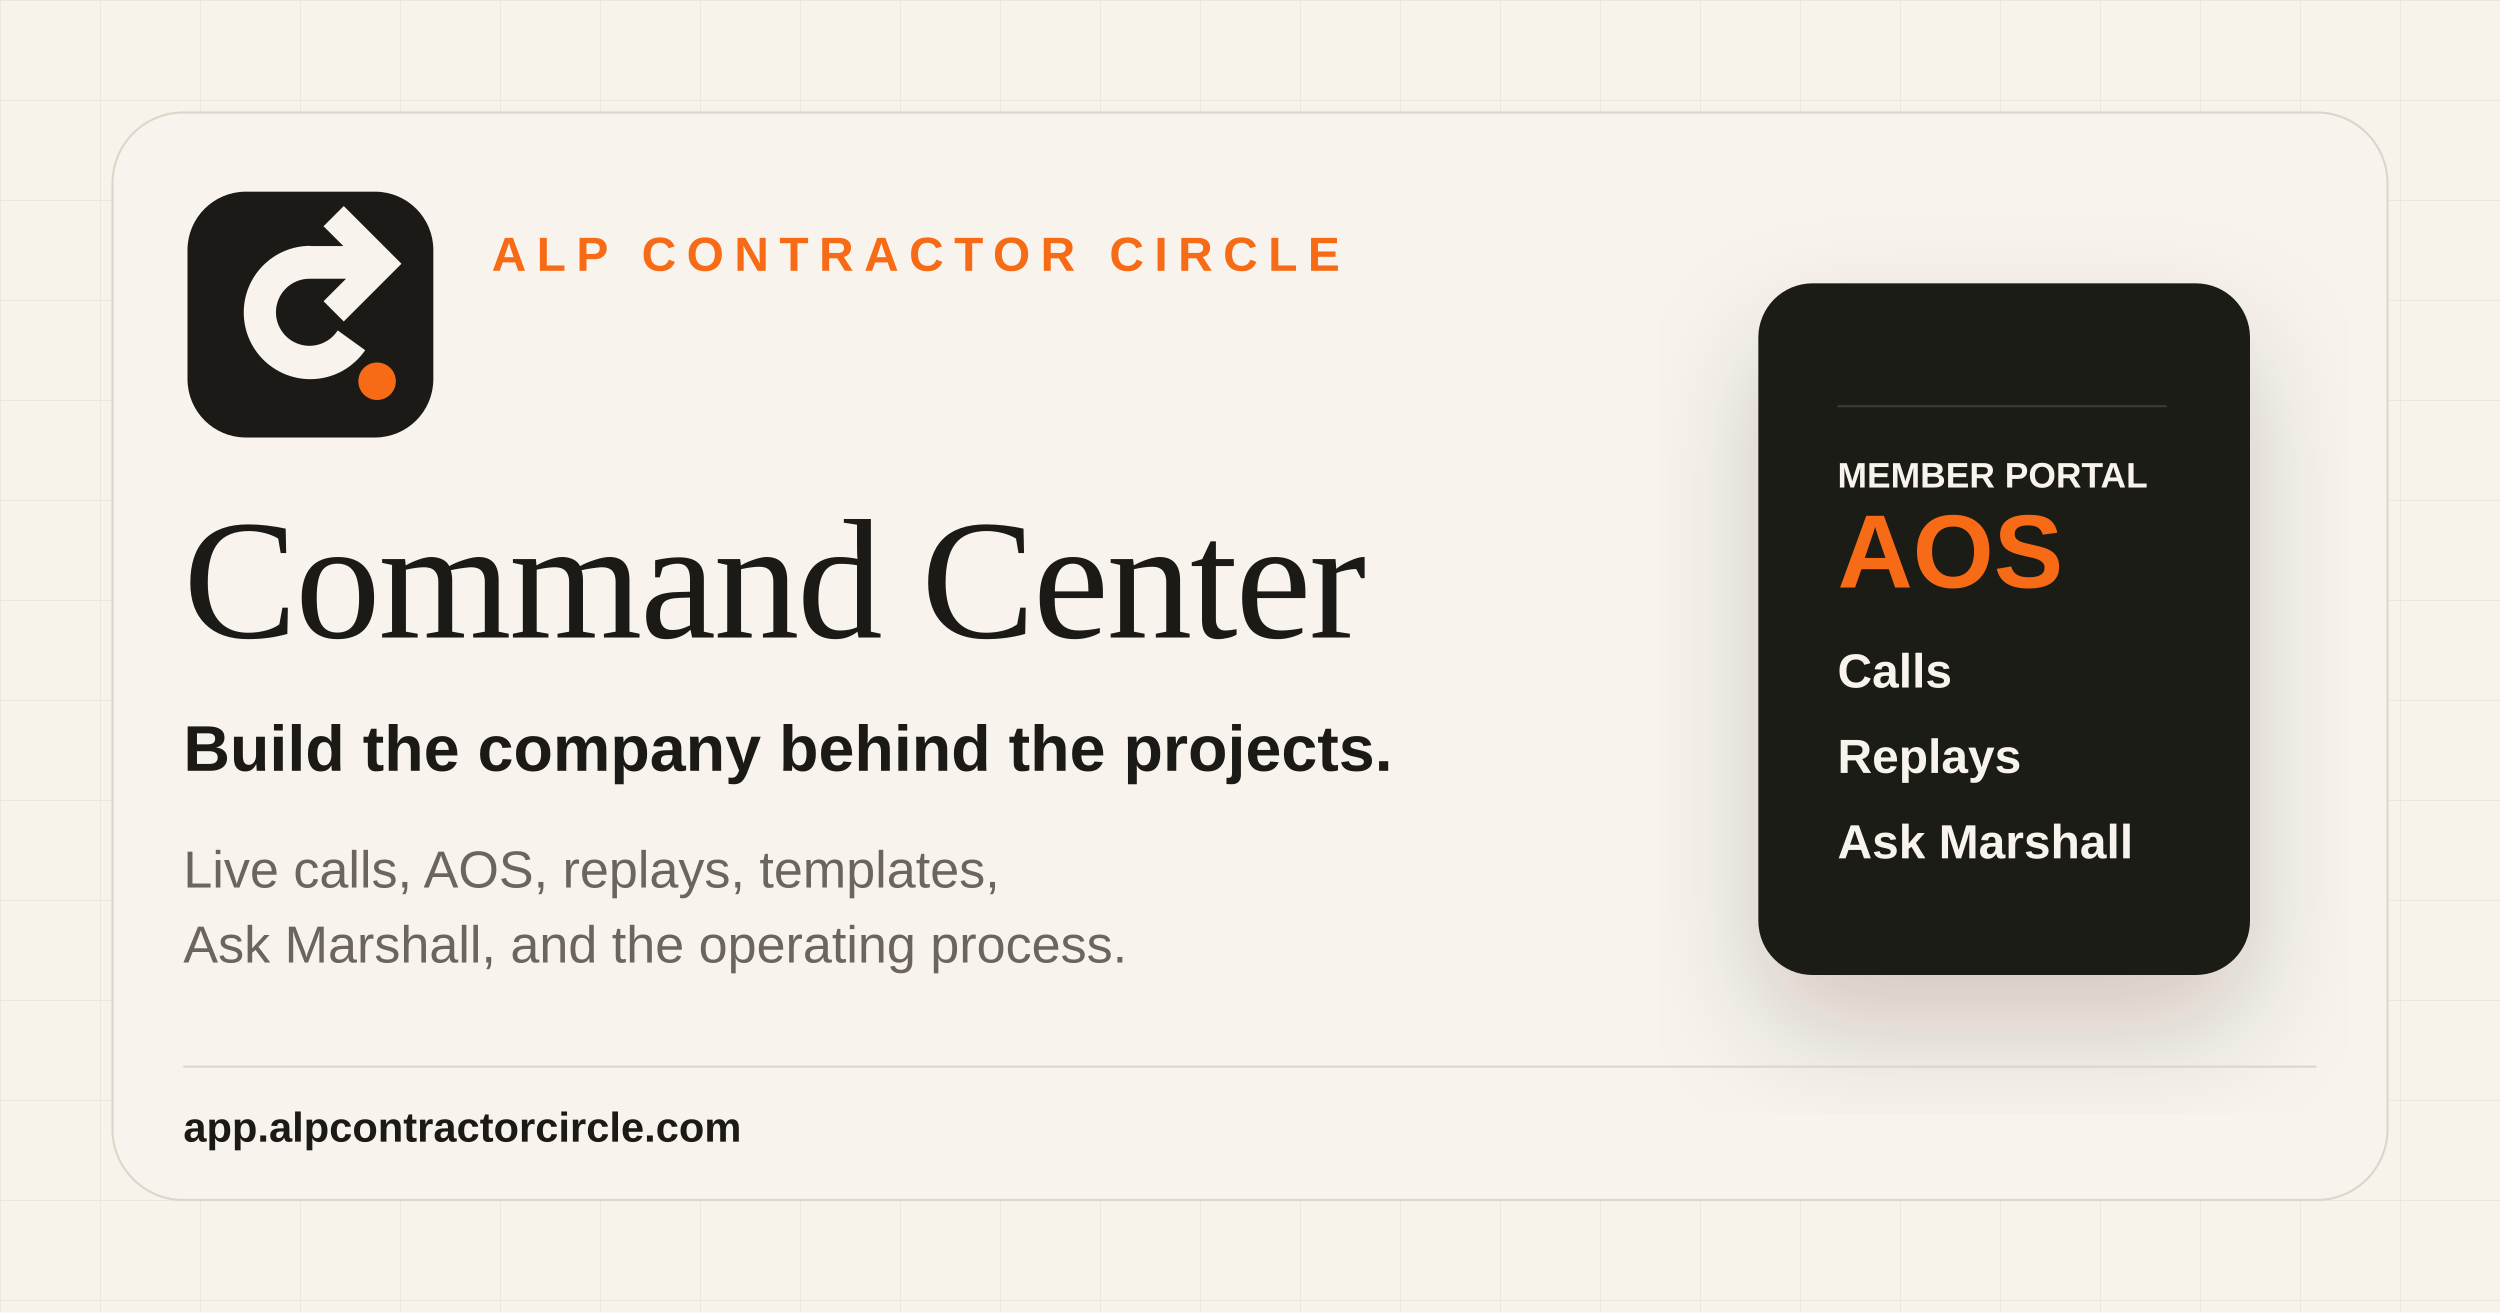
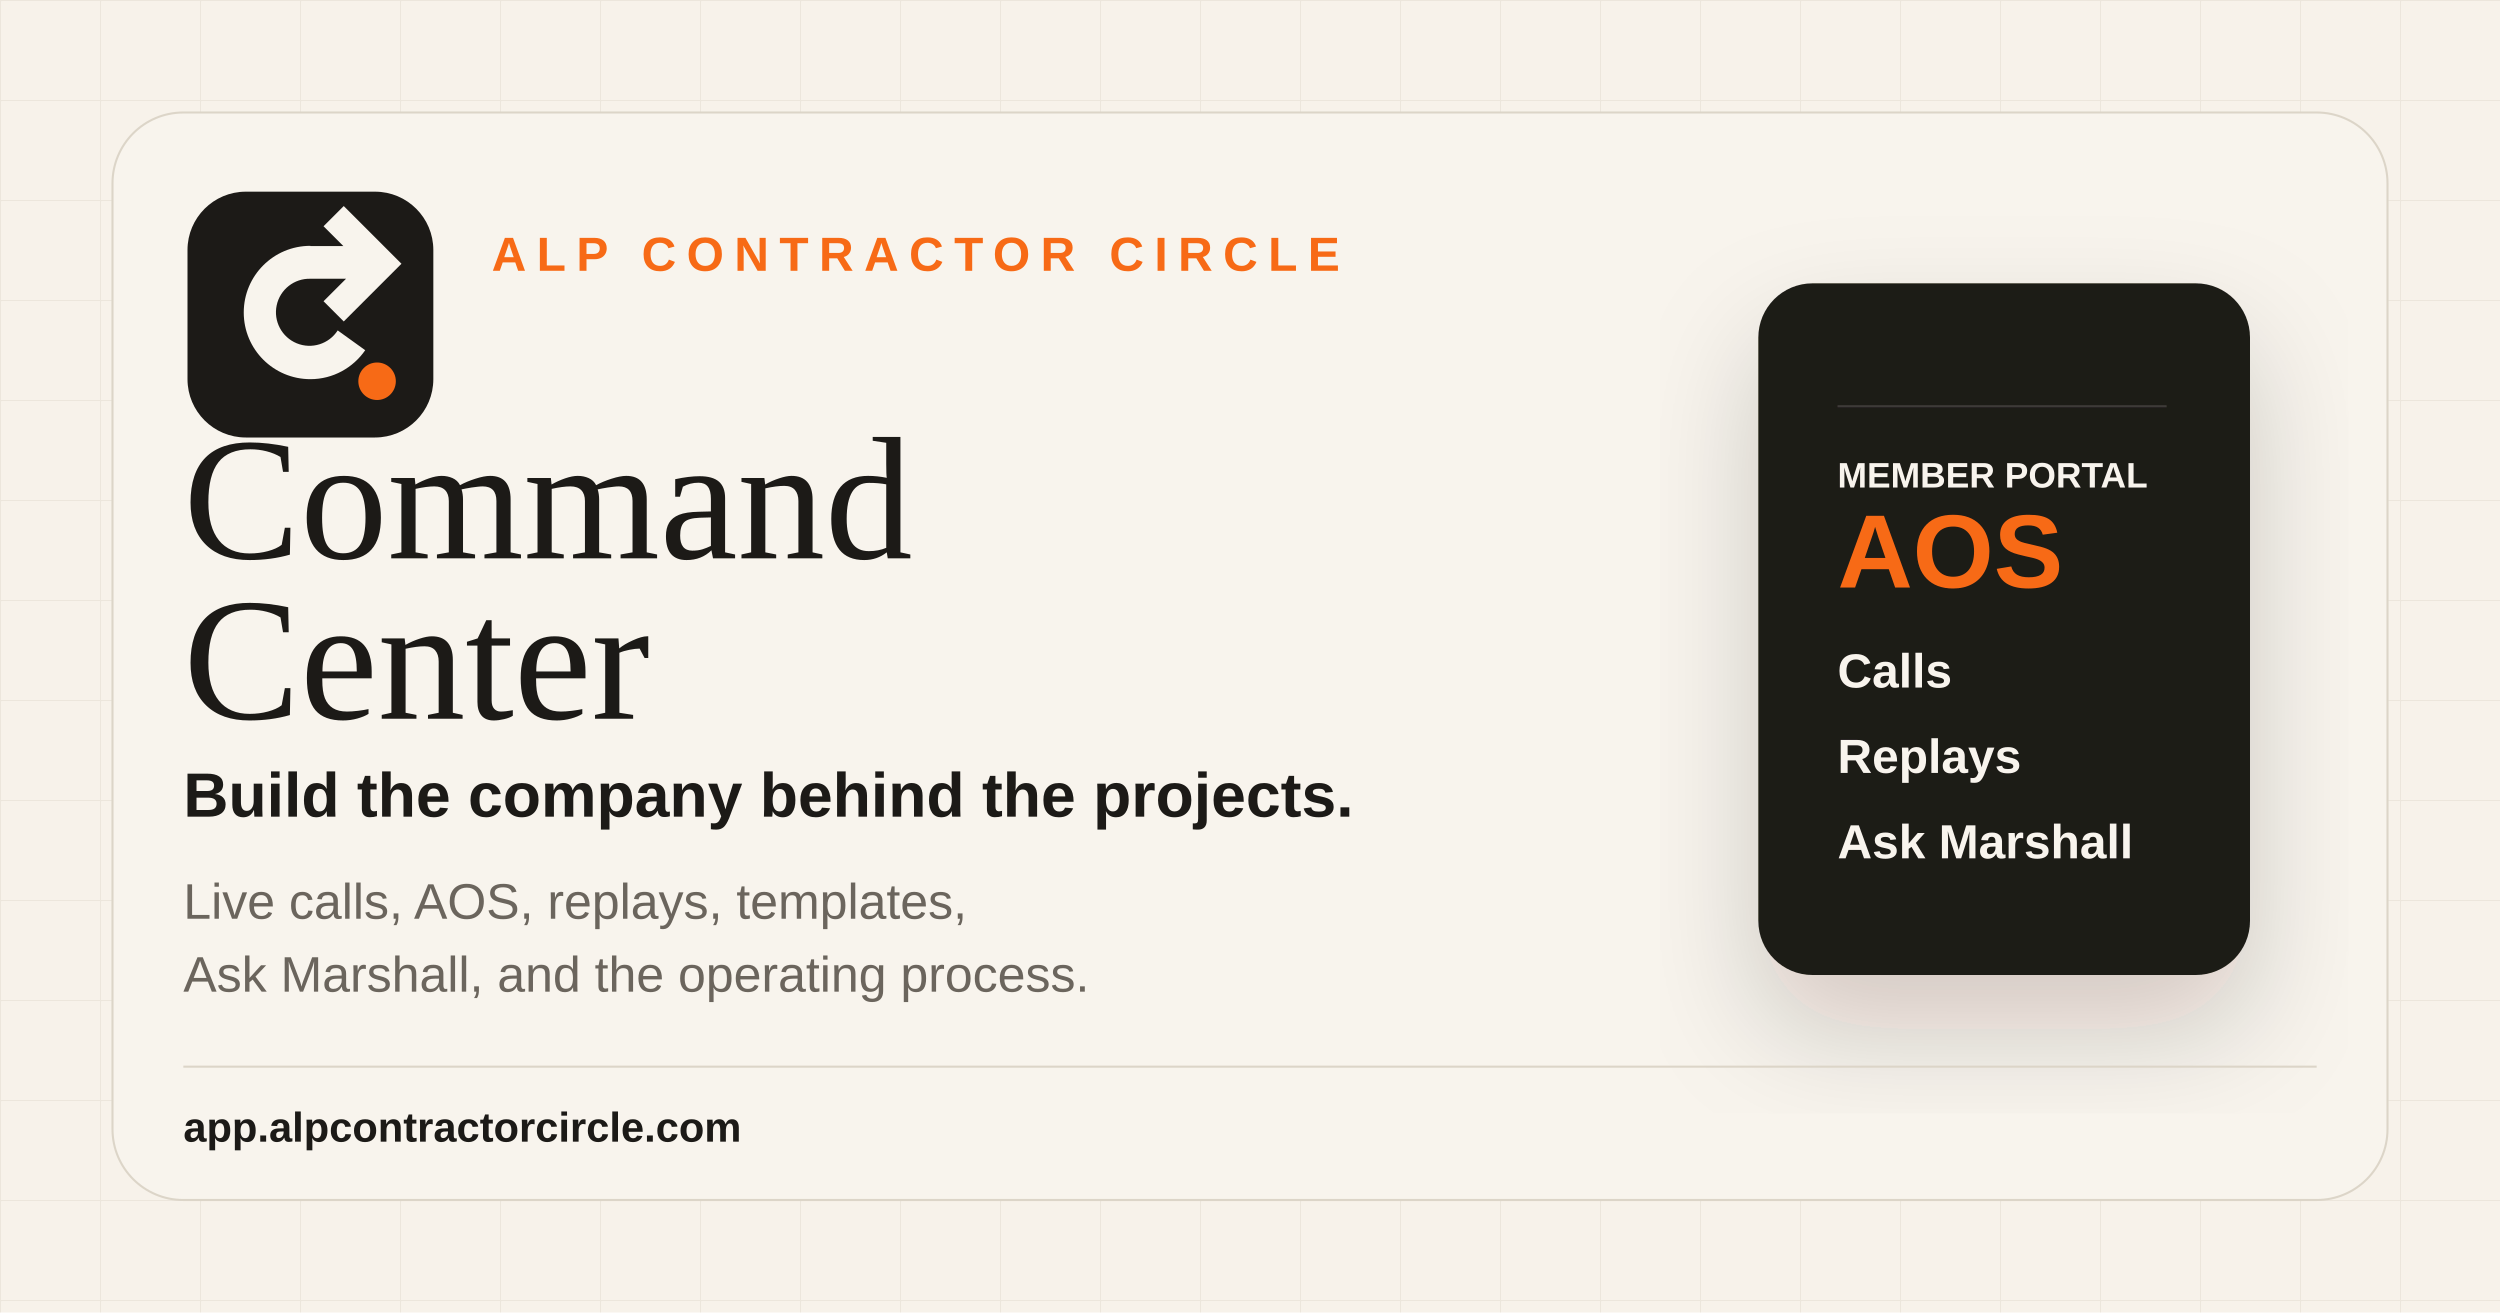
<svg xmlns="http://www.w3.org/2000/svg" width="1200" height="630" viewBox="0 0 1200 630" role="img" aria-label="ALP Contractor Circle Command Center social preview">
  <defs>
    <pattern id="grid" width="48" height="48" patternUnits="userSpaceOnUse">
      <path d="M48 0H0v48" fill="none" stroke="#DCD5C8" stroke-width="1" opacity=".55" />
    </pattern>
    <filter id="softShadow" x="-20%" y="-20%" width="140%" height="140%">
      <feDropShadow dx="0" dy="26" stdDeviation="28" flood-color="#1C1A17" flood-opacity=".18" />
    </filter>
  </defs>
  <rect width="1200" height="630" fill="#F7F2EA" />
  <rect width="1200" height="630" fill="url(#grid)" opacity=".72" />
  <rect x="54" y="54" width="1092" height="522" rx="34" fill="#F8F4ED" stroke="#DCD5C8" />
  <g transform="translate(90 92)">
    <rect width="118" height="118" rx="28" fill="#1C1A17" />
    <path d="M59 26c-17.7 0-32 14.3-32 32s14.3 32 32 32c10.9 0 20.5-5.5 26.3-13.9L72.1 66.6A16.1 16.1 0 1 1 59 41.8h17.1L65.3 52.6l9.7 9.7 27.7-27.7L75 6.9l-9.7 9.7 9.5 9.5H59Z" fill="#F8F4ED" />
    <circle cx="91" cy="91" r="9" fill="#F76A16" />
  </g>
  <text x="236" y="130" fill="#F76A16" font-family="Helvetica Neue, Arial, sans-serif" font-size="23" font-weight="700" letter-spacing="5">ALP CONTRACTOR CIRCLE</text>
-   <text x="88" y="306" fill="#1C1A17" font-family="Georgia, Times New Roman, serif" font-size="82" letter-spacing="-1">Command Center</text>
-   <text x="88" y="370" fill="#1C1A17" font-family="Helvetica Neue, Arial, sans-serif" font-size="31" font-weight="700">Build the company behind the projects.</text>
-   <text x="88" y="426" fill="#6B655D" font-family="Helvetica Neue, Arial, sans-serif" font-size="25">Live calls, AOS, replays, templates,</text>
-   <text x="88" y="462" fill="#6B655D" font-family="Helvetica Neue, Arial, sans-serif" font-size="25">Ask Marshall, and the operating process.</text>
+   <text x="88" y="268" fill="#1C1A17" font-family="Georgia, Times New Roman, serif" font-size="84">Command</text>
+   <text x="88" y="345" fill="#1C1A17" font-family="Georgia, Times New Roman, serif" font-size="84">Center</text>
+   <text x="88" y="392" fill="#1C1A17" font-family="Helvetica Neue, Arial, sans-serif" font-size="30" font-weight="700">Build the company behind the projects.</text>
+   <text x="88" y="441" fill="#6B655D" font-family="Helvetica Neue, Arial, sans-serif" font-size="24">Live calls, AOS, replays, templates,</text>
+   <text x="88" y="476" fill="#6B655D" font-family="Helvetica Neue, Arial, sans-serif" font-size="24">Ask Marshall, and the operating process.</text>
  <g filter="url(#softShadow)">
    <rect x="844" y="136" width="236" height="332" rx="26" fill="#1C1A17" />
    <path d="M882 195H1040" stroke="#DCD5C8" stroke-opacity=".18" />
    <text x="882" y="234" fill="#F8F4ED" font-family="Helvetica Neue, Arial, sans-serif" font-size="17" font-weight="700">MEMBER PORTAL</text>
    <text x="882" y="282" fill="#F76A16" font-family="Helvetica Neue, Arial, sans-serif" font-size="50" font-weight="700">AOS</text>
    <text x="882" y="330" fill="#F8F4ED" font-family="Helvetica Neue, Arial, sans-serif" font-size="23" font-weight="700">Calls</text>
    <text x="882" y="371" fill="#F8F4ED" font-family="Helvetica Neue, Arial, sans-serif" font-size="23" font-weight="700">Replays</text>
    <text x="882" y="412" fill="#F8F4ED" font-family="Helvetica Neue, Arial, sans-serif" font-size="23" font-weight="700">Ask Marshall</text>
  </g>
  <path d="M88 512H1112" stroke="#DCD5C8" />
  <text x="88" y="548" fill="#1C1A17" font-family="Helvetica Neue, Arial, sans-serif" font-size="20" font-weight="700">app.alpcontractorcircle.com</text>
</svg>
